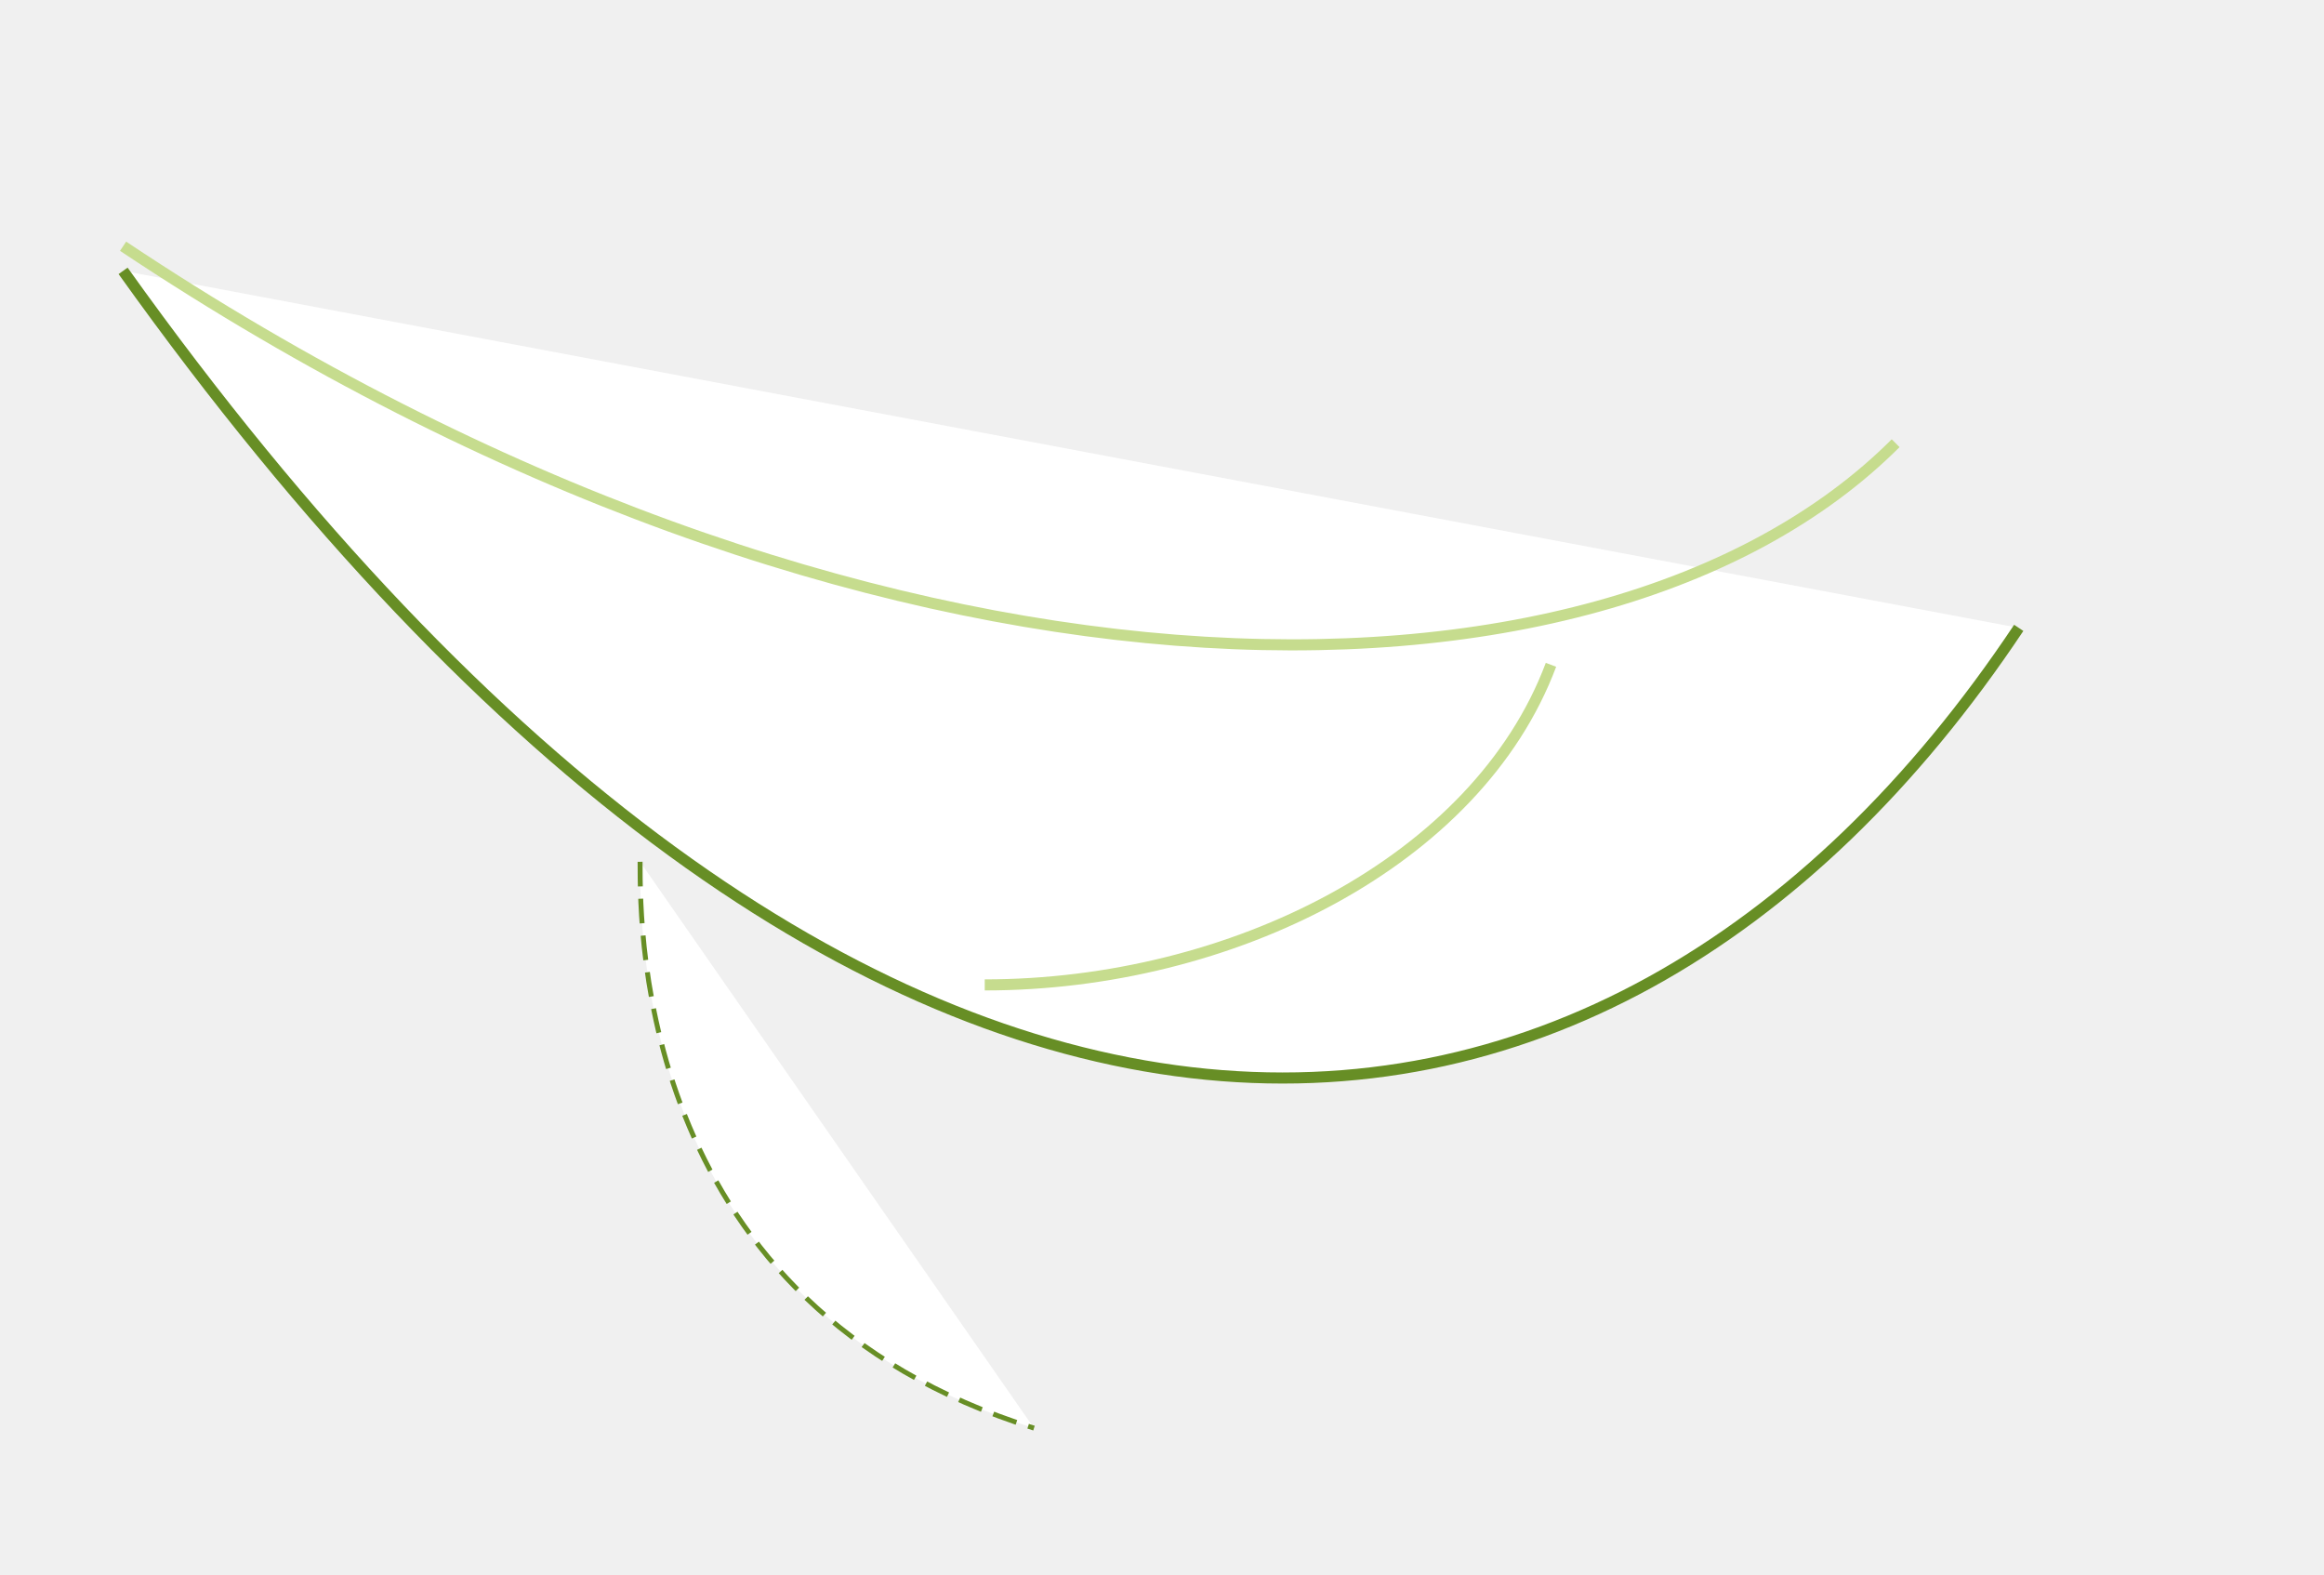
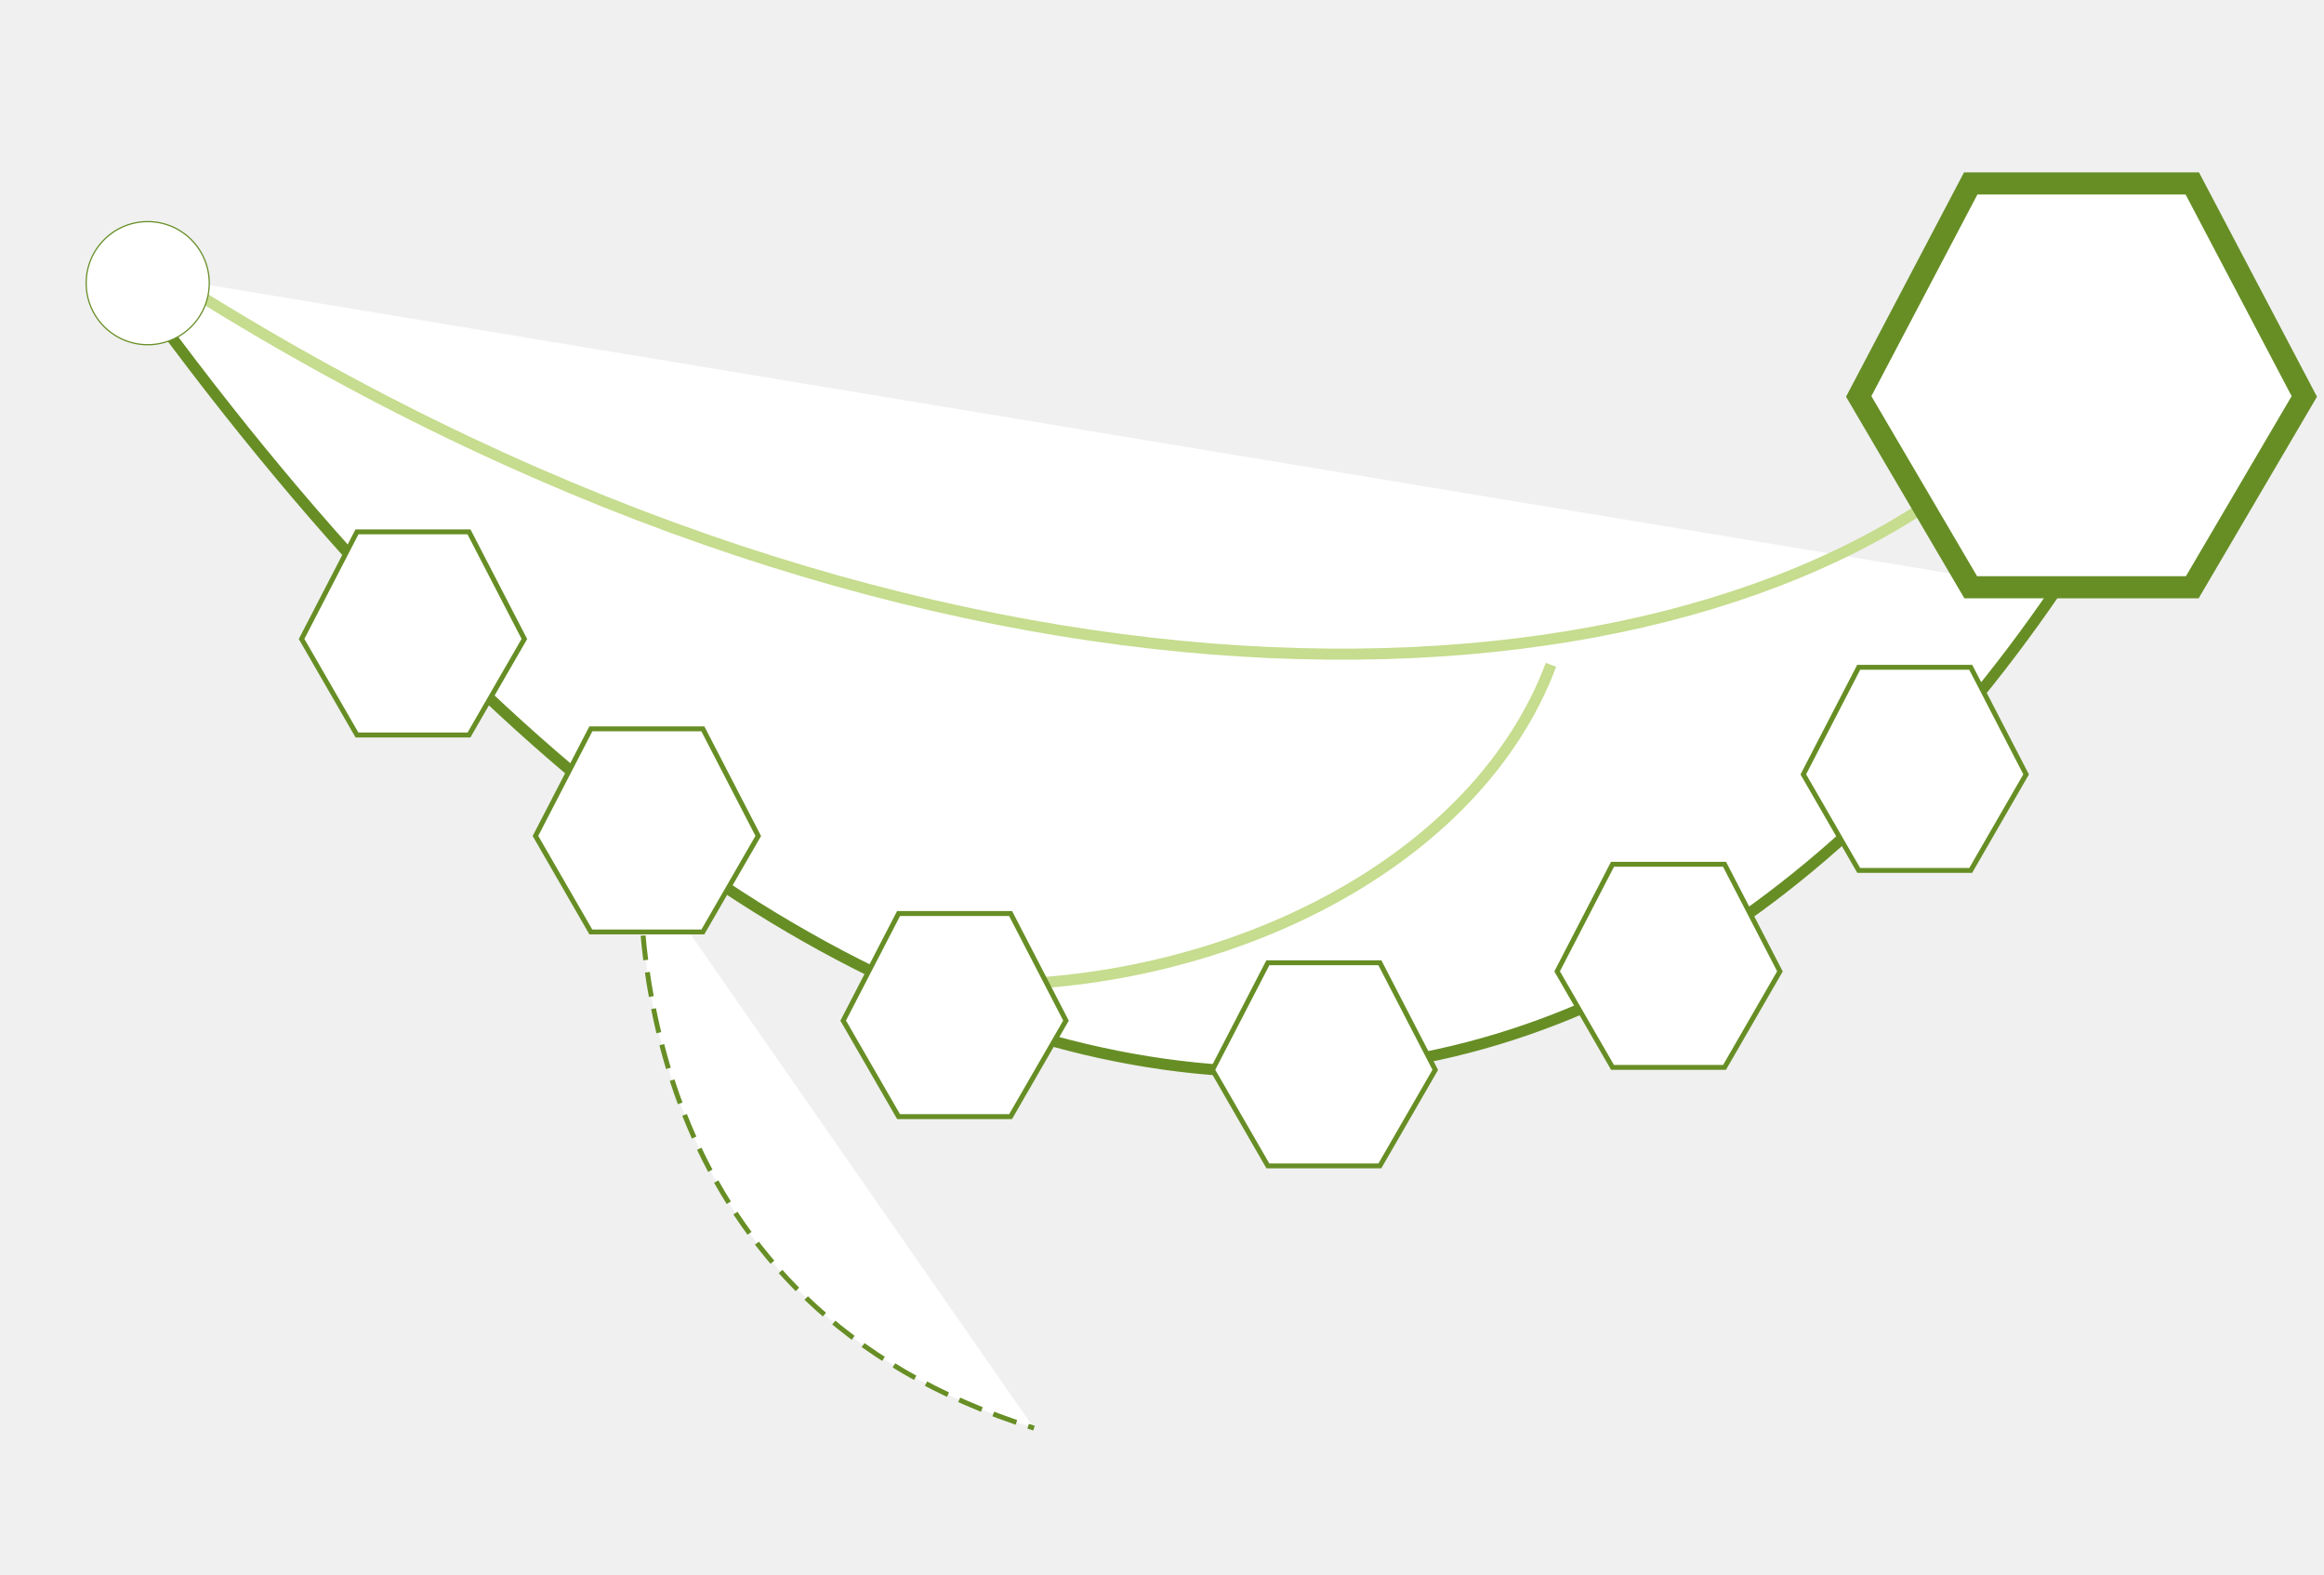
- <svg xmlns="http://www.w3.org/2000/svg" version="1.1" width="1888" height="1279">
+ <svg xmlns="http://www.w3.org/2000/svg" xmlns:xlink="http://www.w3.org/1999/xlink" version="1.1" width="1888" height="1279">
  <defs>
    <style type="text/css">
      .south-east {stroke:rgb(103,142,37);fill:white}
      path {fill:none}
      text {font-family:sans-serif}
      .heading {font-size:20px;stroke:rgb(153,0,36);fill:rgb(153,0,36)}
      .subheading {font-size:16px;stroke:rgb(52,52,54);fill:rgb(52,52,54);font-weight:100}
    </style>
    <polygon id="smallHexagon" stroke-width="4" points="186,89 141,2 50,2 5,89 50,167 141,167" />
    <polygon id="largeHexagon" stroke-width="18" points="372,182 281,9 101,9 10,182 101,337 281,337" />
  </defs>
-   <path class="south-east" stroke-width="9" d="M 100 220 c 600 840 1200 800 1540 290" />
-   <path stroke="rgb(198,220,142)" stroke-width="9" d="M 100 200 c 600 400 1200 400 1440 160" />
+   <path class="south-east" stroke-width="9" d="M 100 220 c 600 840 1200 800 1570 260" />
+   <path stroke="rgb(198,220,142)" stroke-width="9" d="M 100 200 c 600 400 1200 400 1480 200" />
  <path stroke="rgb(198,220,142)" stroke-width="9" d="M 800 800 c 200 0 400 -100 460 -260" />
  <path class="south-east" stroke-dasharray="20, 10" stroke-width="4" d="M 520 700 c 0 60 0 360 320 460" />
+   <circle cx="120" cy="230" r="50" class="south-east" stroke-width="1" fill="white" />
+   <use class="south-east" xlink:href="#smallHexagon" x="240" y="430" />
+   <use class="south-east" xlink:href="#smallHexagon" x="430" y="590" />
+   <use class="south-east" xlink:href="#smallHexagon" x="680" y="740" />
+   <use class="south-east" xlink:href="#smallHexagon" x="980" y="780" />
+   <use class="south-east" xlink:href="#smallHexagon" x="1260" y="700" />
+   <use class="south-east" xlink:href="#smallHexagon" x="1460" y="540" />
+   <use class="south-east" xlink:href="#largeHexagon" x="1500" y="140" />
</svg>
